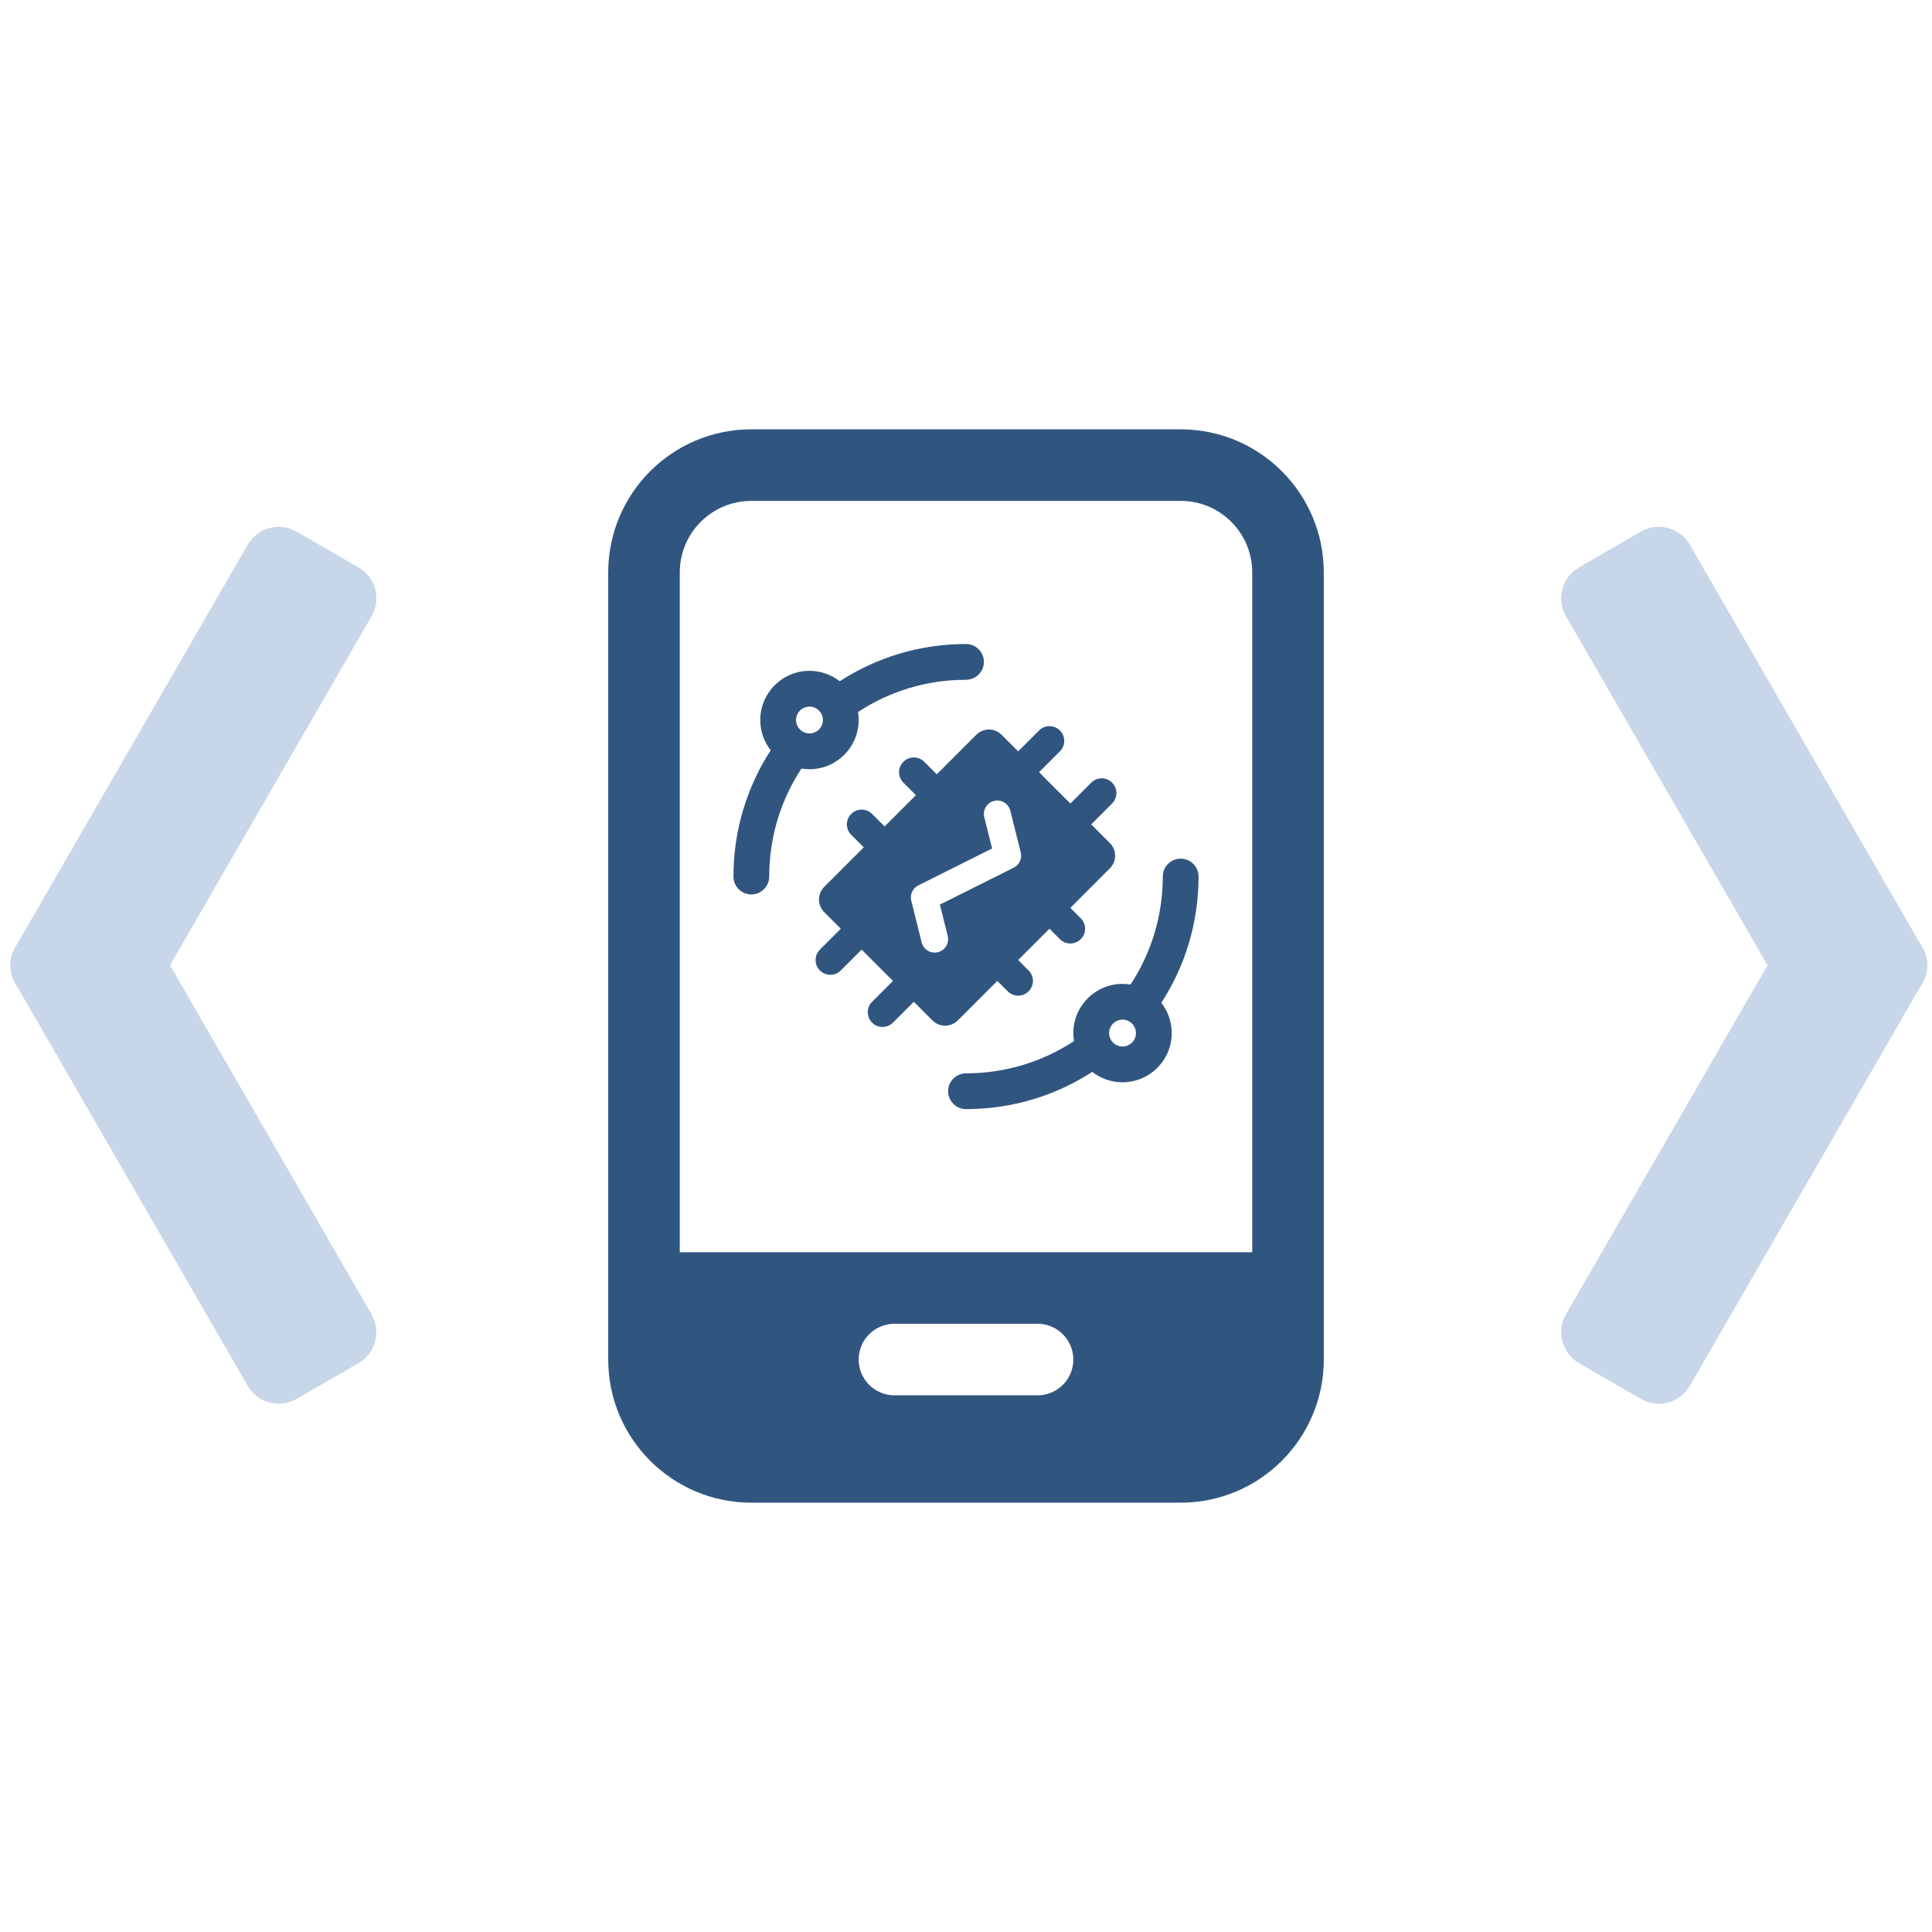
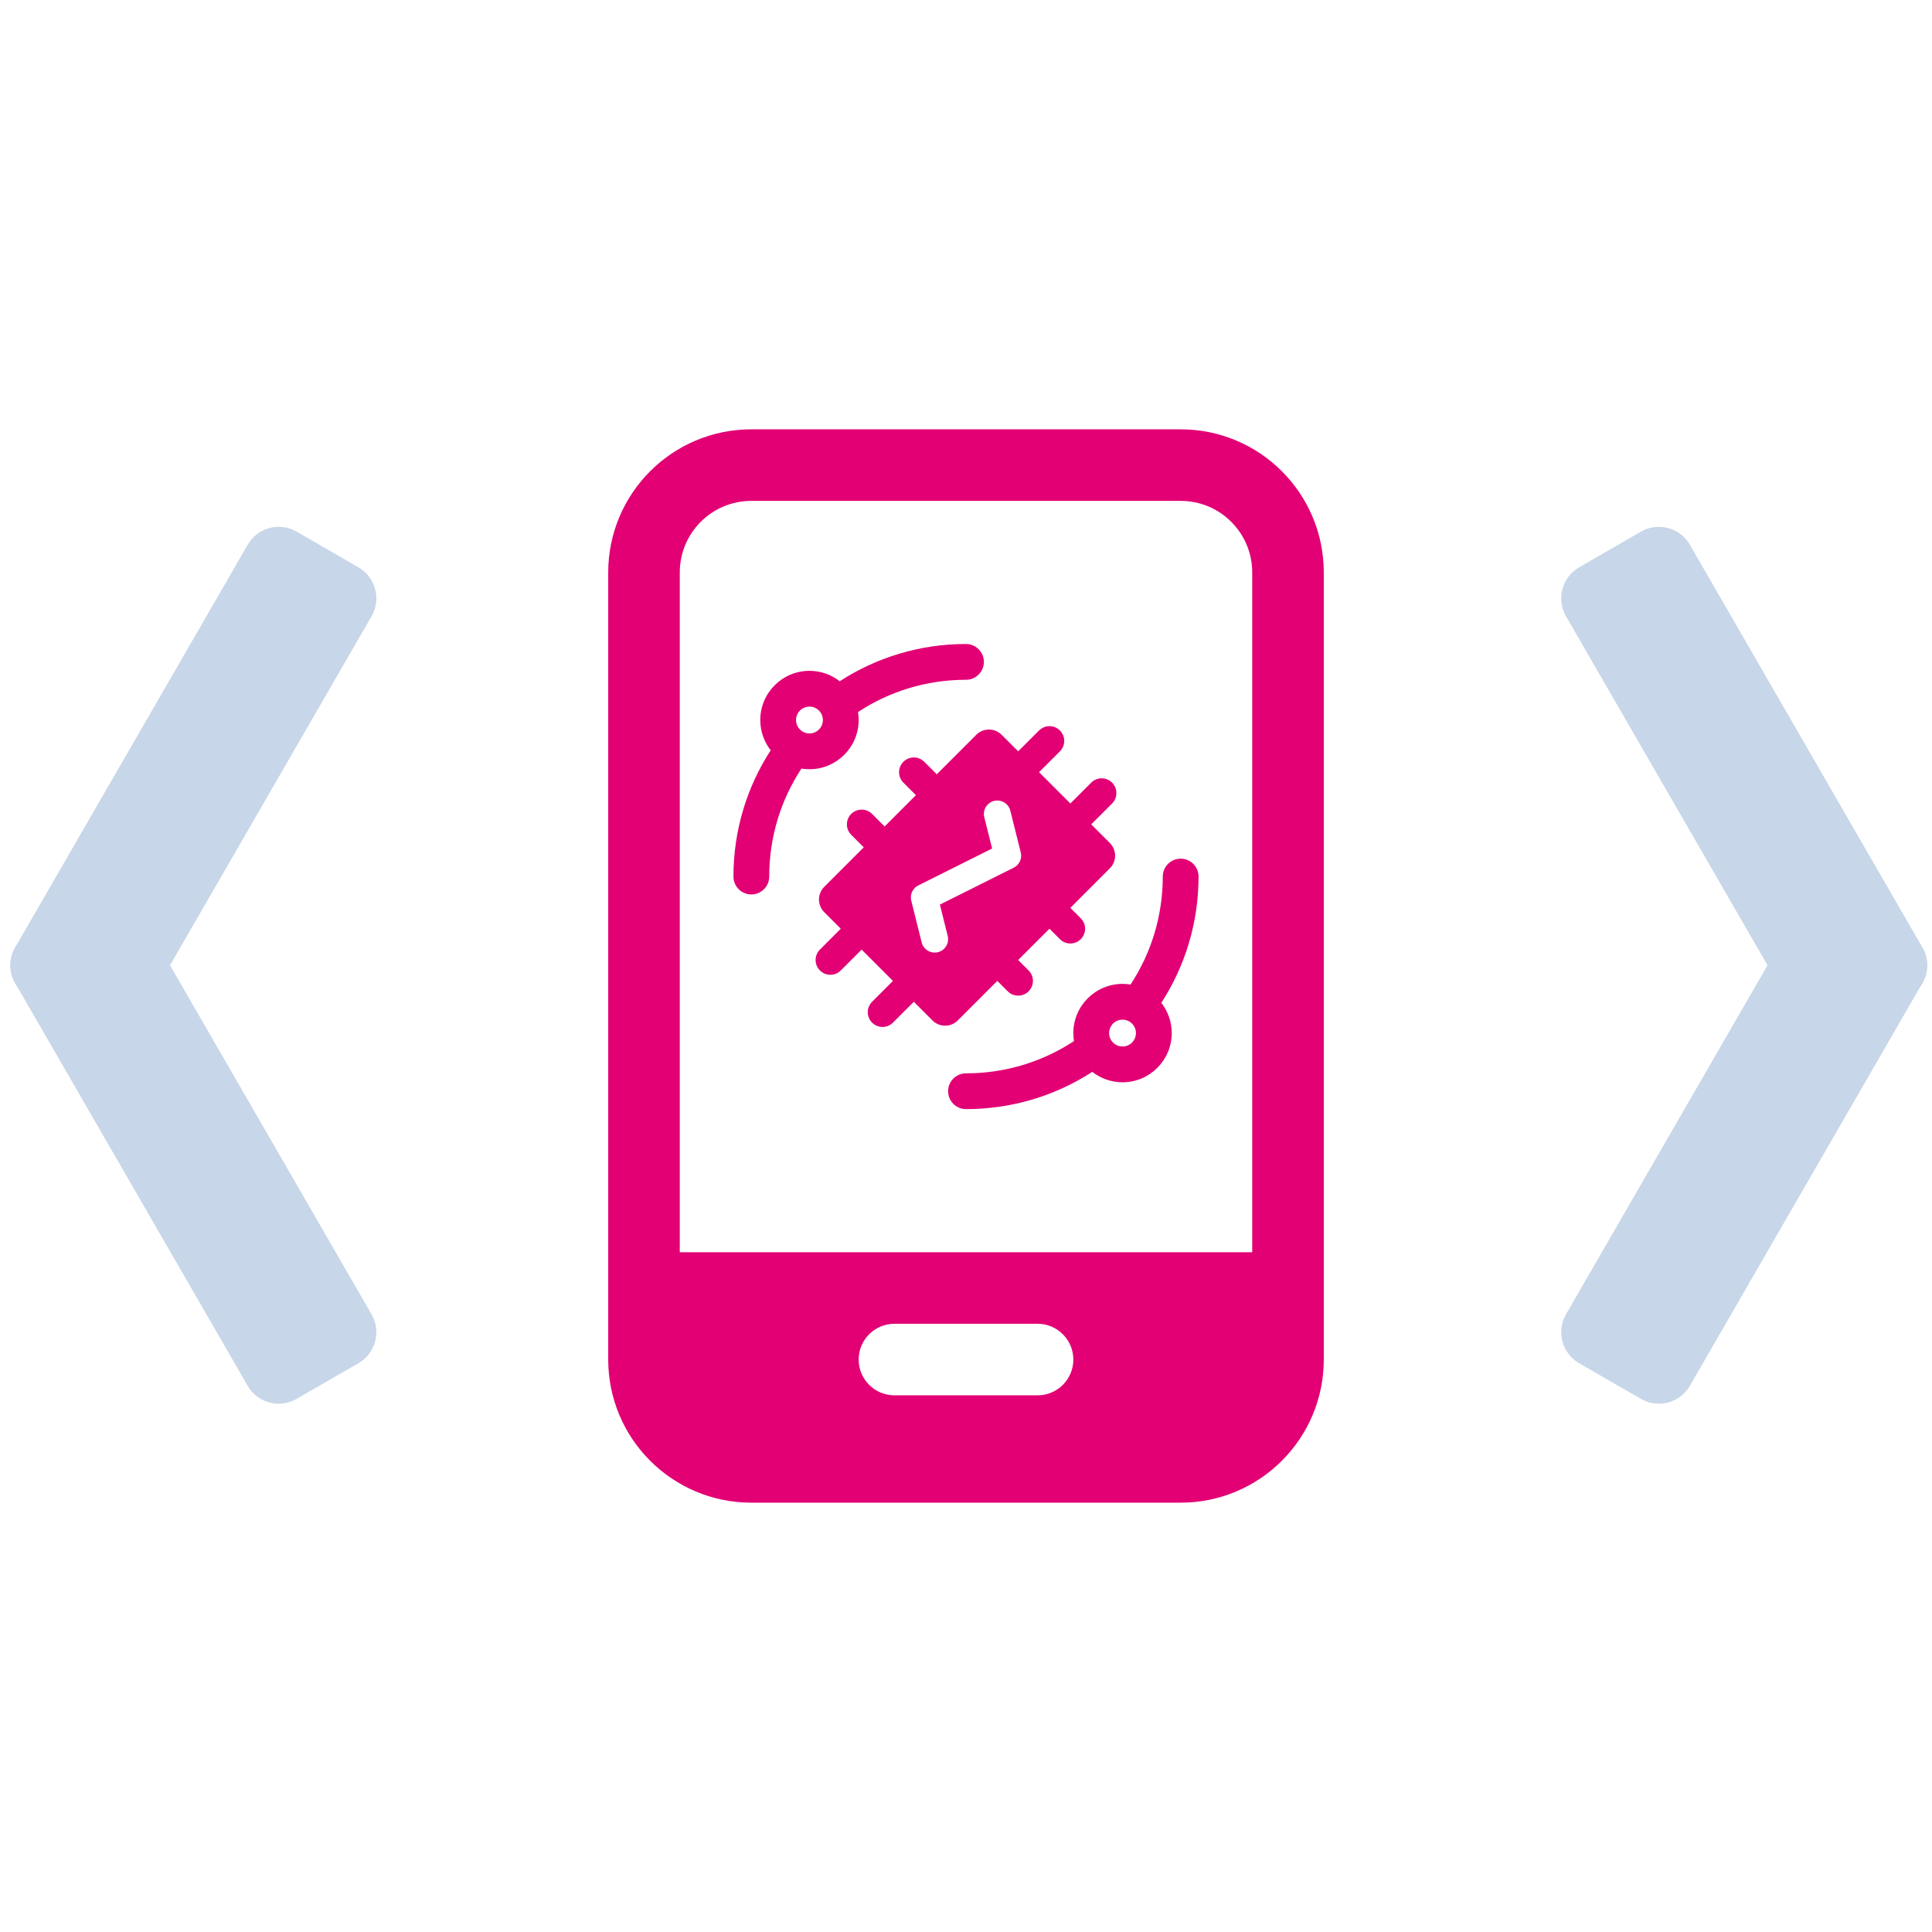
<svg xmlns="http://www.w3.org/2000/svg" width="54" height="54" viewBox="0 0 54 54" fill="none">
  <path d="M2.52 25.114C2.999 24.838 3.61 25.002 3.886 25.48L10.385 36.736C10.661 37.214 10.497 37.826 10.019 38.102L8.289 39.1C7.811 39.377 7.199 39.213 6.923 38.734L0.425 27.479C0.149 27 0.312 26.389 0.791 26.113L2.52 25.114Z" fill="#C7D6E8" />
  <path d="M0.789 27.85C0.311 27.574 0.147 26.962 0.423 26.484L6.924 15.225C7.2 14.747 7.811 14.583 8.29 14.859L10.019 15.858C10.498 16.134 10.662 16.745 10.385 17.224L3.885 28.482C3.609 28.961 2.997 29.125 2.519 28.848L0.789 27.85Z" fill="#C7D6E8" />
  <path d="M51.635 25.114C51.157 24.838 50.545 25.002 50.269 25.48L43.77 36.736C43.494 37.214 43.658 37.826 44.136 38.102L45.866 39.1C46.344 39.377 46.956 39.213 47.232 38.734L53.73 27.479C54.007 27 53.843 26.389 53.364 26.113L51.635 25.114Z" fill="#C7D6E8" />
  <path d="M53.366 27.85C53.844 27.574 54.008 26.962 53.732 26.484L47.232 15.225C46.955 14.747 46.344 14.583 45.865 14.859L44.136 15.858C43.657 16.134 43.494 16.745 43.77 17.224L50.27 28.482C50.546 28.961 51.158 29.125 51.636 28.848L53.366 27.85Z" fill="#C7D6E8" />
-   <path fill-rule="evenodd" clip-rule="evenodd" d="M17 16V38C17 40.209 18.791 42 21 42H33C35.209 42 37 40.209 37 38V16C37 13.791 35.209 12 33 12H21C18.791 12 17 13.791 17 16ZM33 14H21C19.895 14 19 14.895 19 16V35H35V16C35 14.895 34.105 14 33 14ZM25 37C24.448 37 24 37.448 24 38C24 38.552 24.448 39 25 39H29C29.552 39 30 38.552 30 38C30 37.448 29.552 37 29 37H25Z" fill="#305680" />
-   <path fill-rule="evenodd" clip-rule="evenodd" d="M23.982 19.901C24.848 19.331 25.886 19 27 19C27.276 19 27.5 18.776 27.5 18.5C27.5 18.224 27.276 18 27 18C25.699 18 24.487 18.382 23.471 19.041C23.237 18.859 22.944 18.75 22.625 18.75C21.866 18.75 21.25 19.366 21.25 20.125C21.25 20.444 21.359 20.737 21.541 20.971C20.882 21.987 20.5 23.199 20.5 24.5C20.5 24.776 20.724 25 21 25C21.276 25 21.5 24.776 21.5 24.5C21.5 23.386 21.831 22.348 22.401 21.482C22.474 21.494 22.549 21.5 22.625 21.5C23.384 21.5 24 20.884 24 20.125C24 20.049 23.994 19.974 23.982 19.901ZM22.25 20.125C22.25 19.918 22.418 19.75 22.625 19.75C22.832 19.75 23 19.918 23 20.125C23 20.332 22.832 20.5 22.625 20.5C22.418 20.5 22.25 20.332 22.25 20.125Z" fill="#305680" />
-   <path fill-rule="evenodd" clip-rule="evenodd" d="M30.018 29.099C29.152 29.669 28.114 30 27 30C26.724 30 26.5 30.224 26.5 30.5C26.5 30.776 26.724 31 27 31C28.301 31 29.513 30.618 30.529 29.959C30.763 30.141 31.056 30.25 31.375 30.25C32.134 30.25 32.75 29.634 32.75 28.875C32.75 28.556 32.641 28.263 32.459 28.029C33.118 27.013 33.5 25.801 33.5 24.5C33.5 24.224 33.276 24 33 24C32.724 24 32.5 24.224 32.5 24.5C32.5 25.614 32.169 26.652 31.599 27.518C31.526 27.506 31.451 27.5 31.375 27.5C30.616 27.5 30 28.116 30 28.875C30 28.951 30.006 29.026 30.018 29.099ZM31 28.875C31 28.668 31.168 28.5 31.375 28.5C31.582 28.5 31.75 28.668 31.75 28.875C31.75 29.082 31.582 29.25 31.375 29.25C31.168 29.25 31 29.082 31 28.875Z" fill="#305680" />
-   <path fill-rule="evenodd" clip-rule="evenodd" d="M28.458 21L29.042 20.417C29.203 20.256 29.464 20.256 29.625 20.417C29.786 20.578 29.786 20.839 29.625 21L29.042 21.583L29.917 22.458L30.5 21.875C30.661 21.714 30.922 21.714 31.083 21.875C31.244 22.036 31.244 22.297 31.083 22.458L30.5 23.042L31.021 23.563C31.217 23.758 31.217 24.075 31.021 24.27L29.917 25.375L30.208 25.667C30.369 25.828 30.369 26.089 30.208 26.25C30.047 26.411 29.786 26.411 29.625 26.25L29.333 25.958L28.458 26.833L28.75 27.125C28.911 27.286 28.911 27.547 28.75 27.708C28.589 27.869 28.328 27.869 28.167 27.708L27.875 27.417L26.77 28.522C26.575 28.717 26.258 28.717 26.063 28.522L25.542 28L24.958 28.583C24.797 28.744 24.536 28.744 24.375 28.583C24.214 28.422 24.214 28.161 24.375 28L24.958 27.417L24.083 26.542L23.5 27.125C23.339 27.286 23.078 27.286 22.917 27.125C22.756 26.964 22.756 26.703 22.917 26.542L23.5 25.958L23.037 25.495C22.842 25.3 22.842 24.983 23.037 24.788L24.142 23.683L23.792 23.333C23.631 23.172 23.631 22.911 23.792 22.75C23.953 22.589 24.214 22.589 24.375 22.75L24.725 23.1L25.6 22.225L25.25 21.875C25.089 21.714 25.089 21.453 25.25 21.292C25.411 21.131 25.672 21.131 25.833 21.292L26.183 21.642L27.288 20.537C27.483 20.342 27.8 20.342 27.995 20.537L28.458 21ZM28.239 22.659C28.189 22.458 27.985 22.336 27.784 22.386C27.583 22.436 27.461 22.64 27.511 22.841L27.73 23.716L25.666 24.748C25.509 24.826 25.427 25.004 25.47 25.174L25.761 26.341C25.811 26.542 26.015 26.664 26.216 26.614C26.417 26.564 26.539 26.36 26.489 26.159L26.27 25.284L28.334 24.252C28.492 24.174 28.573 23.996 28.53 23.826L28.239 22.659Z" fill="#305680" />
+   <path fill-rule="evenodd" clip-rule="evenodd" d="M17 16V38C17 40.209 18.791 42 21 42H33C35.209 42 37 40.209 37 38V16C37 13.791 35.209 12 33 12H21C18.791 12 17 13.791 17 16ZM33 14H21C19.895 14 19 14.895 19 16V35H35V16C35 14.895 34.105 14 33 14ZM25 37C24.448 37 24 37.448 24 38C24 38.552 24.448 39 25 39H29C29.552 39 30 38.552 30 38C30 37.448 29.552 37 29 37H25Z" fill="#e20074" />
+   <path fill-rule="evenodd" clip-rule="evenodd" d="M23.982 19.901C24.848 19.331 25.886 19 27 19C27.276 19 27.5 18.776 27.5 18.5C27.5 18.224 27.276 18 27 18C25.699 18 24.487 18.382 23.471 19.041C23.237 18.859 22.944 18.75 22.625 18.75C21.866 18.75 21.25 19.366 21.25 20.125C21.25 20.444 21.359 20.737 21.541 20.971C20.882 21.987 20.5 23.199 20.5 24.5C20.5 24.776 20.724 25 21 25C21.276 25 21.5 24.776 21.5 24.5C21.5 23.386 21.831 22.348 22.401 21.482C22.474 21.494 22.549 21.5 22.625 21.5C23.384 21.5 24 20.884 24 20.125C24 20.049 23.994 19.974 23.982 19.901ZM22.25 20.125C22.25 19.918 22.418 19.75 22.625 19.75C22.832 19.75 23 19.918 23 20.125C23 20.332 22.832 20.5 22.625 20.5C22.418 20.5 22.25 20.332 22.25 20.125Z" fill="#e20074" />
+   <path fill-rule="evenodd" clip-rule="evenodd" d="M30.018 29.099C29.152 29.669 28.114 30 27 30C26.724 30 26.5 30.224 26.5 30.5C26.5 30.776 26.724 31 27 31C28.301 31 29.513 30.618 30.529 29.959C30.763 30.141 31.056 30.25 31.375 30.25C32.134 30.25 32.75 29.634 32.75 28.875C32.75 28.556 32.641 28.263 32.459 28.029C33.118 27.013 33.5 25.801 33.5 24.5C33.5 24.224 33.276 24 33 24C32.724 24 32.5 24.224 32.5 24.5C32.5 25.614 32.169 26.652 31.599 27.518C31.526 27.506 31.451 27.5 31.375 27.5C30.616 27.5 30 28.116 30 28.875C30 28.951 30.006 29.026 30.018 29.099ZM31 28.875C31 28.668 31.168 28.5 31.375 28.5C31.582 28.5 31.75 28.668 31.75 28.875C31.75 29.082 31.582 29.25 31.375 29.25C31.168 29.25 31 29.082 31 28.875Z" fill="#e20074" />
+   <path fill-rule="evenodd" clip-rule="evenodd" d="M28.458 21L29.042 20.417C29.203 20.256 29.464 20.256 29.625 20.417C29.786 20.578 29.786 20.839 29.625 21L29.042 21.583L29.917 22.458L30.5 21.875C30.661 21.714 30.922 21.714 31.083 21.875C31.244 22.036 31.244 22.297 31.083 22.458L30.5 23.042L31.021 23.563C31.217 23.758 31.217 24.075 31.021 24.27L29.917 25.375L30.208 25.667C30.369 25.828 30.369 26.089 30.208 26.25C30.047 26.411 29.786 26.411 29.625 26.25L29.333 25.958L28.458 26.833L28.75 27.125C28.911 27.286 28.911 27.547 28.75 27.708C28.589 27.869 28.328 27.869 28.167 27.708L27.875 27.417L26.77 28.522C26.575 28.717 26.258 28.717 26.063 28.522L25.542 28L24.958 28.583C24.797 28.744 24.536 28.744 24.375 28.583C24.214 28.422 24.214 28.161 24.375 28L24.958 27.417L24.083 26.542L23.5 27.125C23.339 27.286 23.078 27.286 22.917 27.125C22.756 26.964 22.756 26.703 22.917 26.542L23.5 25.958L23.037 25.495C22.842 25.3 22.842 24.983 23.037 24.788L24.142 23.683L23.792 23.333C23.631 23.172 23.631 22.911 23.792 22.75C23.953 22.589 24.214 22.589 24.375 22.75L24.725 23.1L25.6 22.225L25.25 21.875C25.089 21.714 25.089 21.453 25.25 21.292C25.411 21.131 25.672 21.131 25.833 21.292L26.183 21.642L27.288 20.537C27.483 20.342 27.8 20.342 27.995 20.537L28.458 21ZM28.239 22.659C28.189 22.458 27.985 22.336 27.784 22.386C27.583 22.436 27.461 22.64 27.511 22.841L27.73 23.716L25.666 24.748C25.509 24.826 25.427 25.004 25.47 25.174L25.761 26.341C25.811 26.542 26.015 26.664 26.216 26.614C26.417 26.564 26.539 26.36 26.489 26.159L26.27 25.284L28.334 24.252C28.492 24.174 28.573 23.996 28.53 23.826L28.239 22.659Z" fill="#e20074" />
</svg>
